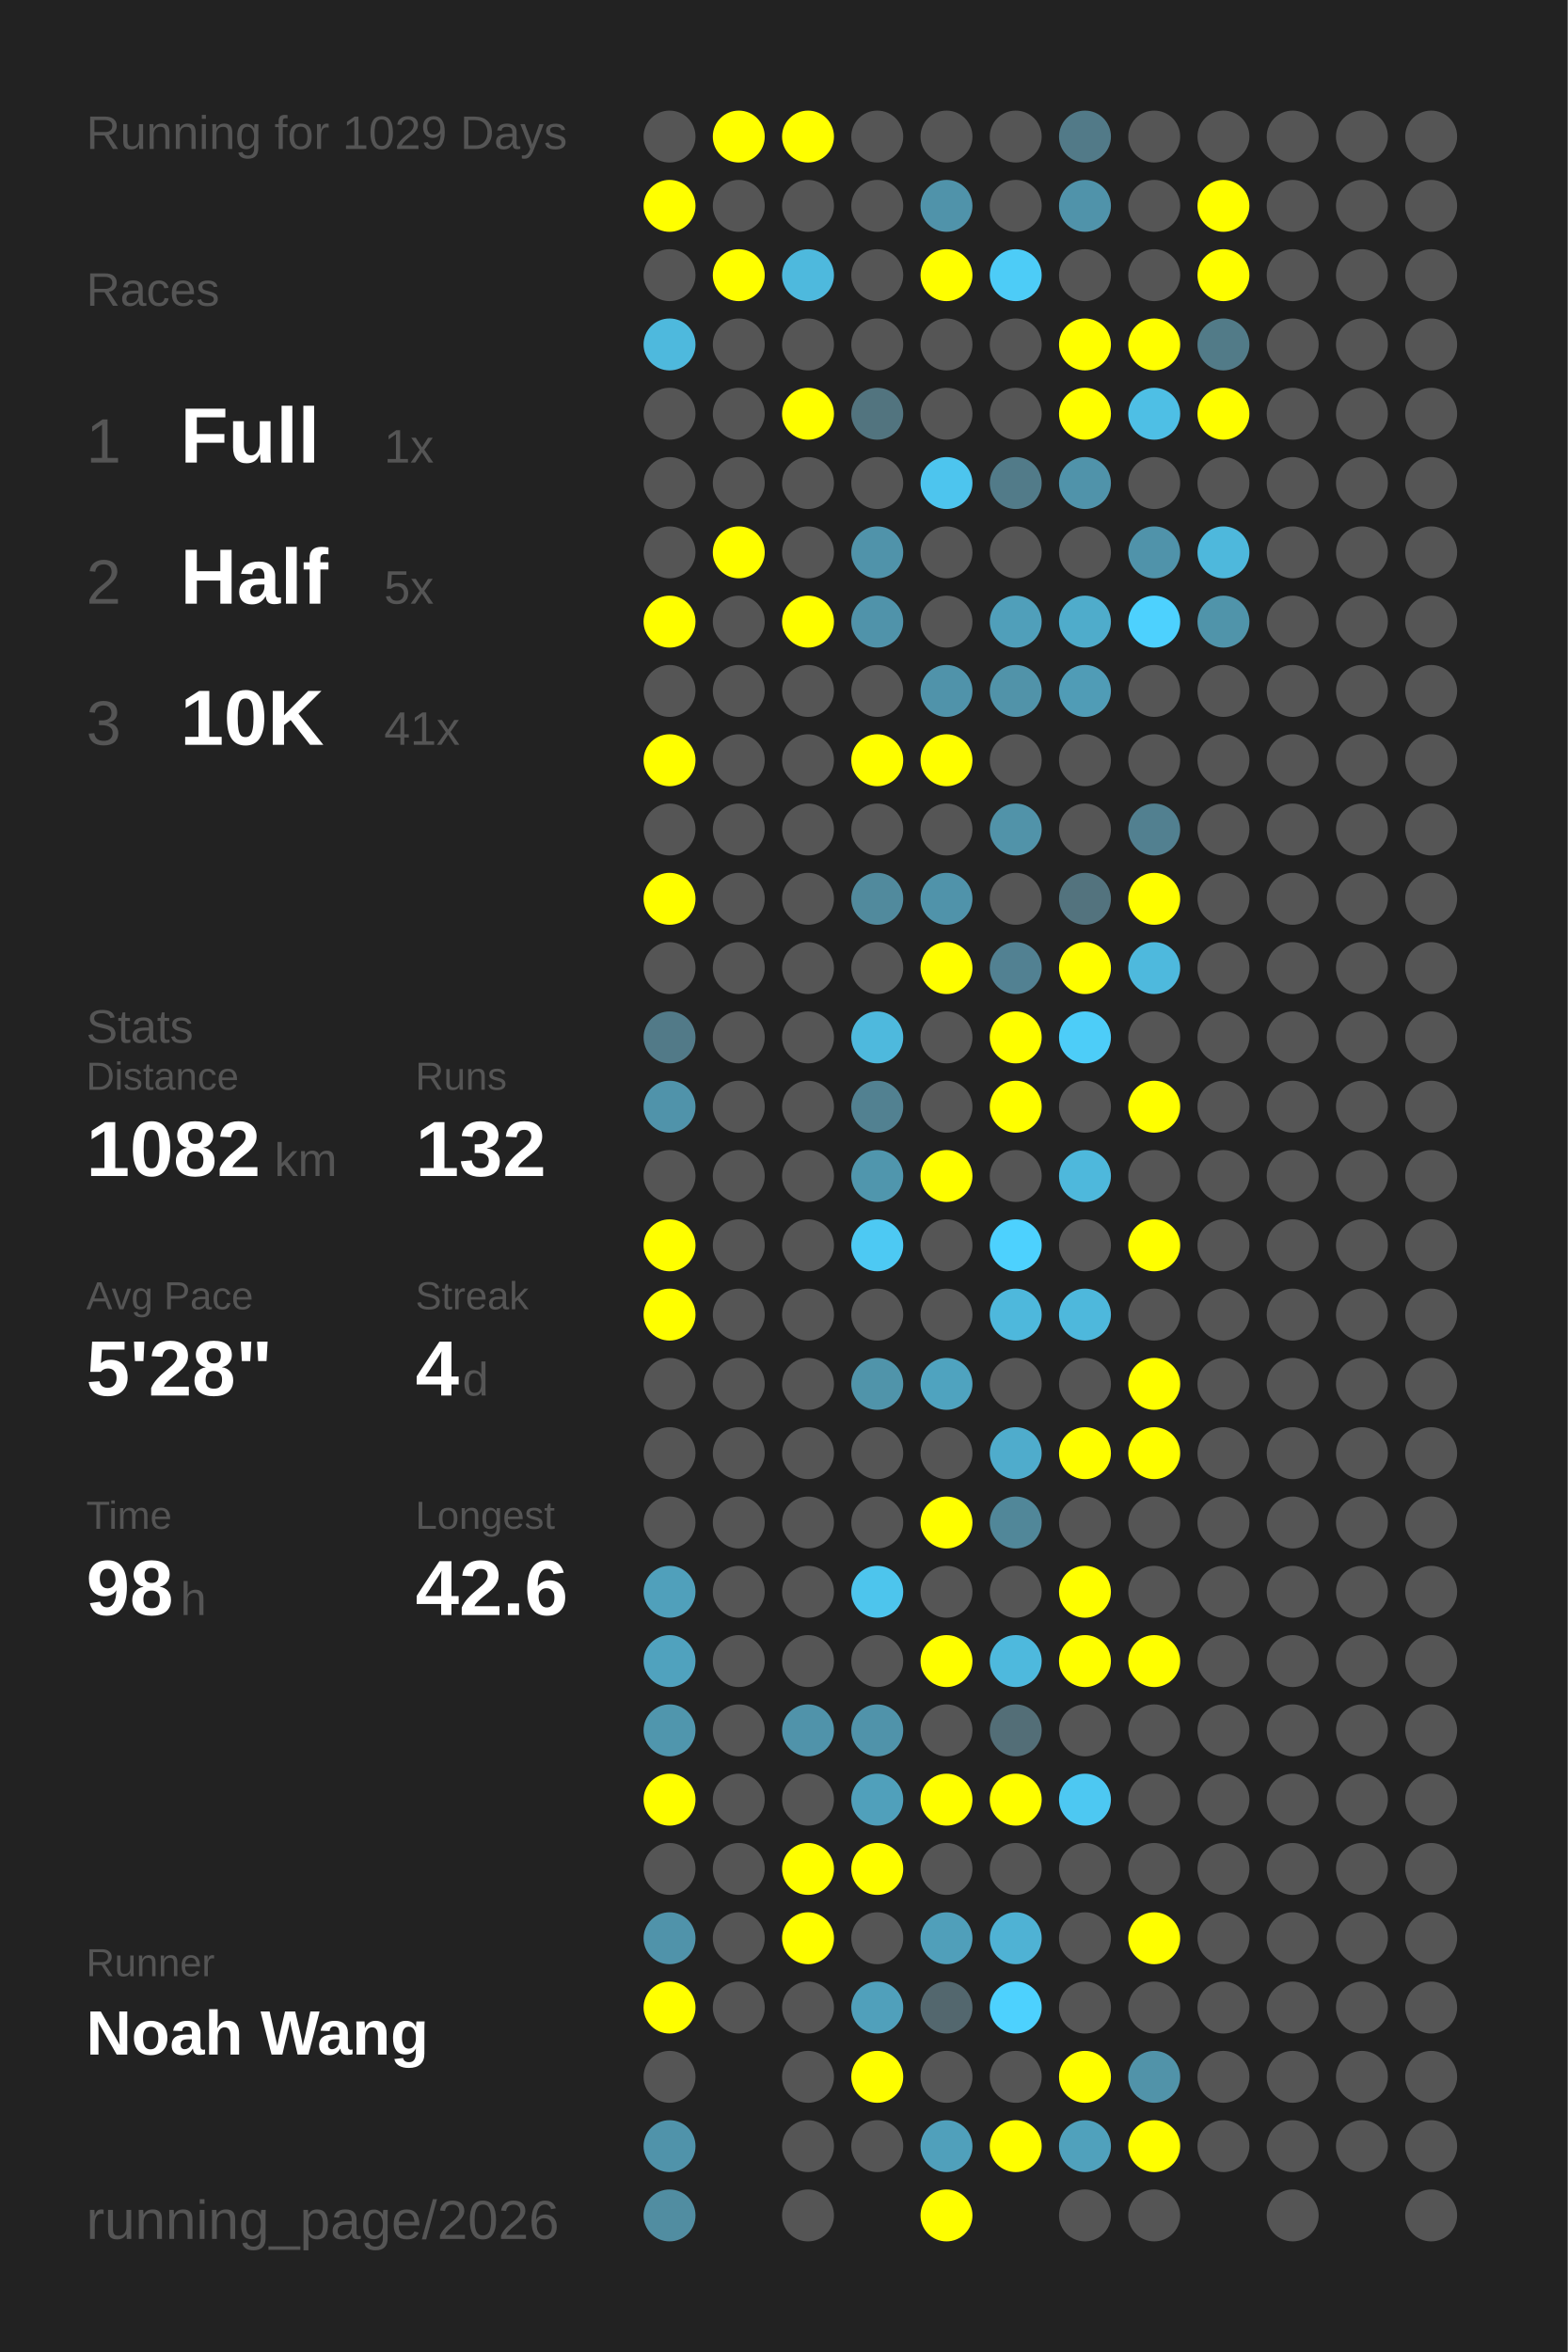
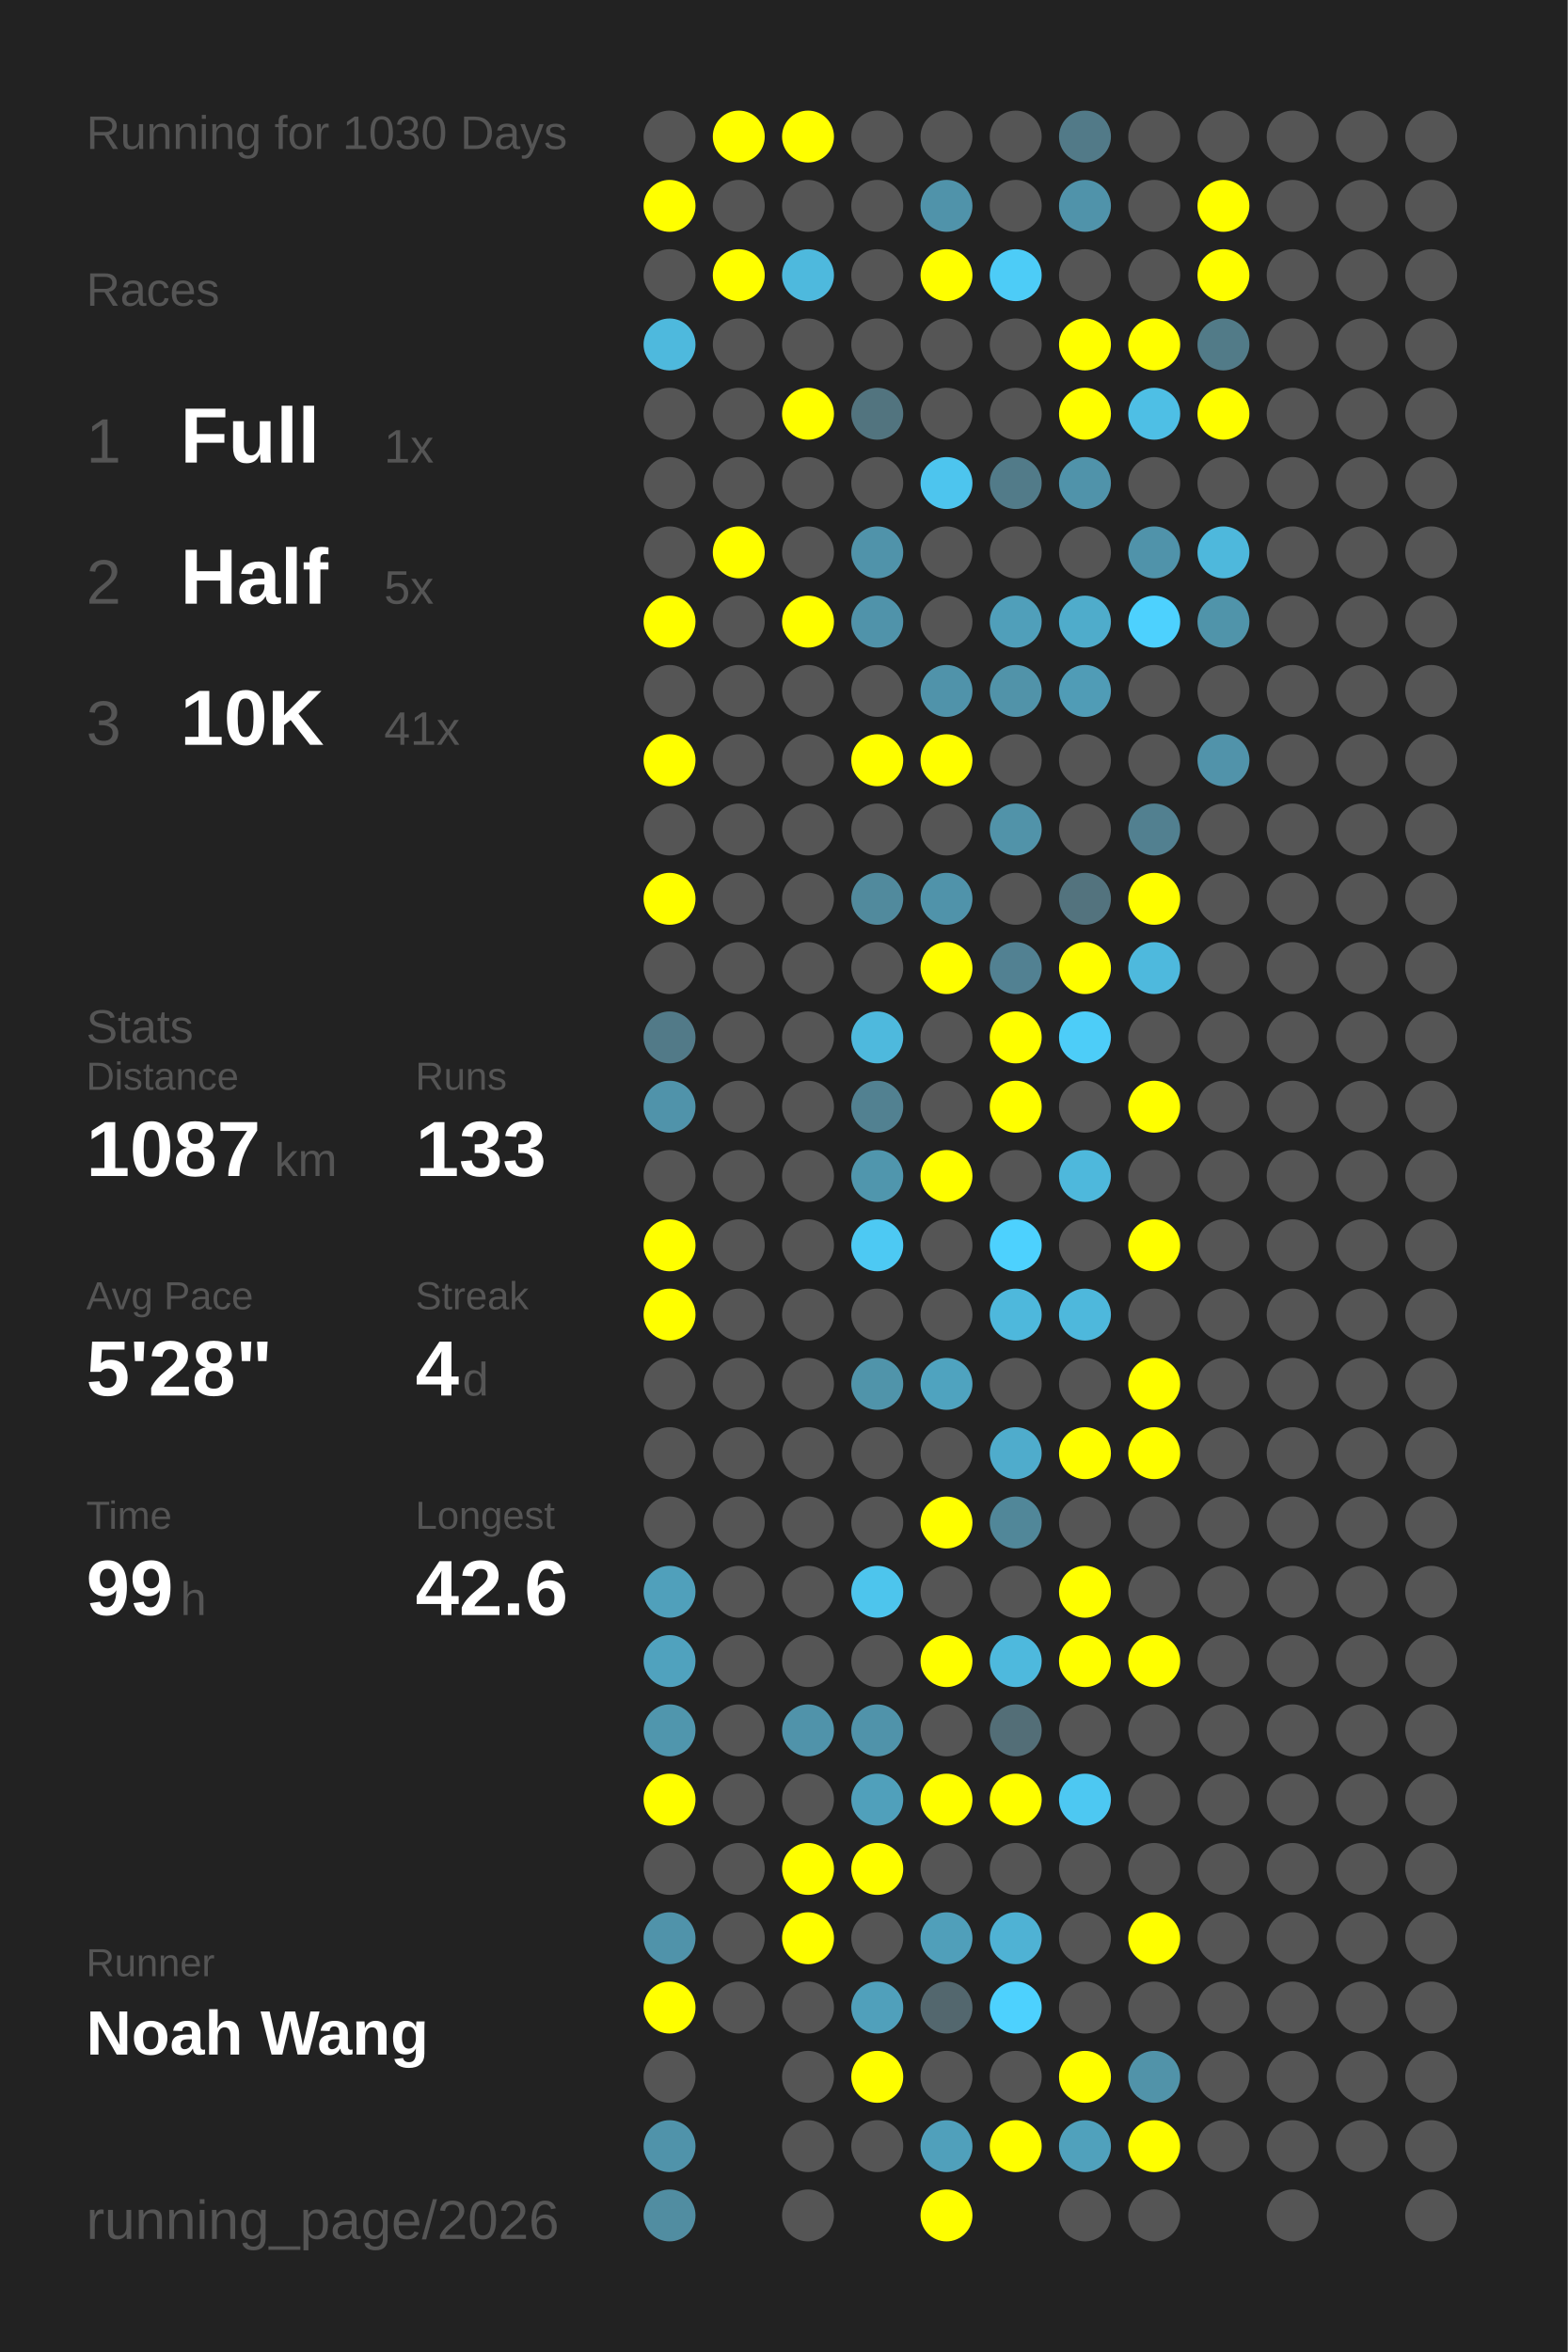
<svg xmlns="http://www.w3.org/2000/svg" baseProfile="full" height="300mm" version="1.1" viewBox="0,0,200,300" width="200mm">
  <defs />
  <rect fill="#222222" height="300" width="200" x="0" y="0" />
-   <text fill="#555555" style="font-size:6px; font-family:Arial;" x="11" y="19">Running for 1029 Days</text>
+   <text fill="#555555" style="font-size:6px; font-family:Arial;" x="11" y="19">Running for 1030 Days</text>
  <text fill="#555555" style="font-size:6px; font-family:Arial;" x="11" y="39">Races</text>
  <text fill="#555555" style="font-size:8px; font-family:Arial;" x="11" y="59">1</text>
  <text fill="#FFFFFF" style="font-size:10px; font-family:Arial; font-weight:bold;" x="23" y="59">Full</text>
  <text fill="#555555" style="font-size:6px; font-family:Arial;" x="49" y="59">1x</text>
  <text fill="#555555" style="font-size:8px; font-family:Arial;" x="11" y="77">2</text>
  <text fill="#FFFFFF" style="font-size:10px; font-family:Arial; font-weight:bold;" x="23" y="77">Half</text>
  <text fill="#555555" style="font-size:6px; font-family:Arial;" x="49" y="77">5x</text>
  <text fill="#555555" style="font-size:8px; font-family:Arial;" x="11" y="95">3</text>
  <text fill="#FFFFFF" style="font-size:10px; font-family:Arial; font-weight:bold;" x="23" y="95">10K</text>
  <text fill="#555555" style="font-size:6px; font-family:Arial;" x="49" y="95">41x</text>
  <text fill="#555555" style="font-size:6px; font-family:Arial;" x="11" y="133">Stats</text>
  <text fill="#555555" style="font-size:5px; font-family:Arial;" x="11" y="139">Distance</text>
-   <text fill="#FFFFFF" style="font-size:10px; font-family:Arial; font-weight:bold;" x="11" y="150">1082</text>
+   <text fill="#FFFFFF" style="font-size:10px; font-family:Arial; font-weight:bold;" x="11" y="150">1087</text>
  <text fill="#555555" style="font-size:6px; font-family:Arial;" x="35" y="150">km</text>
  <text fill="#555555" style="font-size:5px; font-family:Arial;" x="53" y="139">Runs</text>
-   <text fill="#FFFFFF" style="font-size:10px; font-family:Arial; font-weight:bold;" x="53" y="150">132</text>
+   <text fill="#FFFFFF" style="font-size:10px; font-family:Arial; font-weight:bold;" x="53" y="150">133</text>
  <text fill="#555555" style="font-size:5px; font-family:Arial;" x="11" y="167">Avg Pace</text>
  <text fill="#FFFFFF" style="font-size:10px; font-family:Arial; font-weight:bold;" x="11" y="178">5'28"</text>
  <text fill="#555555" style="font-size:5px; font-family:Arial;" x="53" y="167">Streak</text>
  <text fill="#FFFFFF" style="font-size:10px; font-family:Arial; font-weight:bold;" x="53" y="178">4</text>
  <text fill="#555555" style="font-size:6px; font-family:Arial;" x="59" y="178">d</text>
  <text fill="#555555" style="font-size:5px; font-family:Arial;" x="11" y="195">Time</text>
-   <text fill="#FFFFFF" style="font-size:10px; font-family:Arial; font-weight:bold;" x="11" y="206">98</text>
+   <text fill="#FFFFFF" style="font-size:10px; font-family:Arial; font-weight:bold;" x="11" y="206">99</text>
  <text fill="#555555" style="font-size:6px; font-family:Arial;" x="23" y="206">h</text>
  <text fill="#555555" style="font-size:5px; font-family:Arial;" x="53" y="195">Longest</text>
  <text fill="#FFFFFF" style="font-size:10px; font-family:Arial; font-weight:bold;" x="53" y="206">42.6</text>
  <text fill="#555555" style="font-size:5px; font-family:Arial;" x="11" y="252.065">Runner</text>
  <text fill="#FFFFFF" style="font-size:8px; font-family:Arial; font-weight:bold;" x="11" y="262.065">Noah Wang</text>
  <text fill="#555555" style="font-size:7px; font-family:Arial;" x="11" y="285.581">running_page/2026</text>
  <circle cx="85.417" cy="17.419" fill="#555555" r="3.312" />
  <circle cx="85.417" cy="26.258" fill="#FFFF00" r="3.312" />
  <circle cx="85.417" cy="35.097" fill="#555555" r="3.312" />
  <circle cx="85.417" cy="43.935" fill="#4eb9dd" r="3.312" />
  <circle cx="85.417" cy="52.774" fill="#555555" r="3.312" />
  <circle cx="85.417" cy="61.613" fill="#555555" r="3.312" />
  <circle cx="85.417" cy="70.452" fill="#555555" r="3.312" />
  <circle cx="85.417" cy="79.29" fill="#FFFF00" r="3.312" />
  <circle cx="85.417" cy="88.129" fill="#555555" r="3.312" />
  <circle cx="85.417" cy="96.968" fill="#FFFF00" r="3.312" />
  <circle cx="85.417" cy="105.806" fill="#555555" r="3.312" />
  <circle cx="85.417" cy="114.645" fill="#FFFF00" r="3.312" />
  <circle cx="85.417" cy="123.484" fill="#555555" r="3.312" />
  <circle cx="85.417" cy="132.323" fill="#527a88" r="3.312" />
  <circle cx="85.417" cy="141.161" fill="#5093aa" r="3.312" />
  <circle cx="85.417" cy="150" fill="#555555" r="3.312" />
  <circle cx="85.417" cy="158.839" fill="#FFFF00" r="3.312" />
  <circle cx="85.417" cy="167.677" fill="#FFFF00" r="3.312" />
  <circle cx="85.417" cy="176.516" fill="#555555" r="3.312" />
  <circle cx="85.417" cy="185.355" fill="#555555" r="3.312" />
  <circle cx="85.417" cy="194.194" fill="#555555" r="3.312" />
  <circle cx="85.417" cy="203.032" fill="#50a0bb" r="3.312" />
  <circle cx="85.417" cy="211.871" fill="#50a2be" r="3.312" />
  <circle cx="85.417" cy="220.71" fill="#5096ad" r="3.312" />
  <circle cx="85.417" cy="229.548" fill="#FFFF00" r="3.312" />
  <circle cx="85.417" cy="238.387" fill="#555555" r="3.312" />
  <circle cx="85.417" cy="247.226" fill="#5093aa" r="3.312" />
  <circle cx="85.417" cy="256.065" fill="#FFFF00" r="3.312" />
  <circle cx="85.417" cy="264.903" fill="#555555" r="3.312" />
  <circle cx="85.417" cy="273.742" fill="#5093aa" r="3.312" />
  <circle cx="85.417" cy="282.581" fill="#518da1" r="3.312" />
  <circle cx="94.25" cy="17.419" fill="#FFFF00" r="3.312" />
  <circle cx="94.25" cy="26.258" fill="#555555" r="3.312" />
  <circle cx="94.25" cy="35.097" fill="#FFFF00" r="3.312" />
  <circle cx="94.25" cy="43.935" fill="#555555" r="3.312" />
  <circle cx="94.25" cy="52.774" fill="#555555" r="3.312" />
  <circle cx="94.25" cy="61.613" fill="#555555" r="3.312" />
  <circle cx="94.25" cy="70.452" fill="#FFFF00" r="3.312" />
  <circle cx="94.25" cy="79.29" fill="#555555" r="3.312" />
  <circle cx="94.25" cy="88.129" fill="#555555" r="3.312" />
  <circle cx="94.25" cy="96.968" fill="#555555" r="3.312" />
  <circle cx="94.25" cy="105.806" fill="#555555" r="3.312" />
  <circle cx="94.25" cy="114.645" fill="#555555" r="3.312" />
  <circle cx="94.25" cy="123.484" fill="#555555" r="3.312" />
  <circle cx="94.25" cy="132.323" fill="#555555" r="3.312" />
  <circle cx="94.25" cy="141.161" fill="#555555" r="3.312" />
  <circle cx="94.25" cy="150" fill="#555555" r="3.312" />
  <circle cx="94.25" cy="158.839" fill="#555555" r="3.312" />
  <circle cx="94.25" cy="167.677" fill="#555555" r="3.312" />
  <circle cx="94.25" cy="176.516" fill="#555555" r="3.312" />
  <circle cx="94.25" cy="185.355" fill="#555555" r="3.312" />
  <circle cx="94.25" cy="194.194" fill="#555555" r="3.312" />
  <circle cx="94.25" cy="203.032" fill="#555555" r="3.312" />
  <circle cx="94.25" cy="211.871" fill="#555555" r="3.312" />
  <circle cx="94.25" cy="220.71" fill="#555555" r="3.312" />
  <circle cx="94.25" cy="229.548" fill="#555555" r="3.312" />
  <circle cx="94.25" cy="238.387" fill="#555555" r="3.312" />
  <circle cx="94.25" cy="247.226" fill="#555555" r="3.312" />
  <circle cx="94.25" cy="256.065" fill="#555555" r="3.312" />
  <circle cx="103.083" cy="17.419" fill="#FFFF00" r="3.312" />
  <circle cx="103.083" cy="26.258" fill="#555555" r="3.312" />
  <circle cx="103.083" cy="35.097" fill="#4eb9dd" r="3.312" />
  <circle cx="103.083" cy="43.935" fill="#555555" r="3.312" />
  <circle cx="103.083" cy="52.774" fill="#FFFF00" r="3.312" />
  <circle cx="103.083" cy="61.613" fill="#555555" r="3.312" />
  <circle cx="103.083" cy="70.452" fill="#555555" r="3.312" />
  <circle cx="103.083" cy="79.29" fill="#FFFF00" r="3.312" />
  <circle cx="103.083" cy="88.129" fill="#555555" r="3.312" />
  <circle cx="103.083" cy="96.968" fill="#555555" r="3.312" />
  <circle cx="103.083" cy="105.806" fill="#555555" r="3.312" />
  <circle cx="103.083" cy="114.645" fill="#555555" r="3.312" />
  <circle cx="103.083" cy="123.484" fill="#555555" r="3.312" />
  <circle cx="103.083" cy="132.323" fill="#555555" r="3.312" />
  <circle cx="103.083" cy="141.161" fill="#555555" r="3.312" />
  <circle cx="103.083" cy="150" fill="#555555" r="3.312" />
  <circle cx="103.083" cy="158.839" fill="#555555" r="3.312" />
  <circle cx="103.083" cy="167.677" fill="#555555" r="3.312" />
  <circle cx="103.083" cy="176.516" fill="#555555" r="3.312" />
  <circle cx="103.083" cy="185.355" fill="#555555" r="3.312" />
  <circle cx="103.083" cy="194.194" fill="#555555" r="3.312" />
  <circle cx="103.083" cy="203.032" fill="#555555" r="3.312" />
  <circle cx="103.083" cy="211.871" fill="#555555" r="3.312" />
  <circle cx="103.083" cy="220.71" fill="#5093aa" r="3.312" />
  <circle cx="103.083" cy="229.548" fill="#555555" r="3.312" />
  <circle cx="103.083" cy="238.387" fill="#FFFF00" r="3.312" />
  <circle cx="103.083" cy="247.226" fill="#FFFF00" r="3.312" />
  <circle cx="103.083" cy="256.065" fill="#555555" r="3.312" />
  <circle cx="103.083" cy="264.903" fill="#555555" r="3.312" />
  <circle cx="103.083" cy="273.742" fill="#555555" r="3.312" />
  <circle cx="103.083" cy="282.581" fill="#555555" r="3.312" />
  <circle cx="111.917" cy="17.419" fill="#555555" r="3.312" />
  <circle cx="111.917" cy="26.258" fill="#555555" r="3.312" />
  <circle cx="111.917" cy="35.097" fill="#555555" r="3.312" />
  <circle cx="111.917" cy="43.935" fill="#555555" r="3.312" />
  <circle cx="111.917" cy="52.774" fill="#52747f" r="3.312" />
  <circle cx="111.917" cy="61.613" fill="#555555" r="3.312" />
  <circle cx="111.917" cy="70.452" fill="#5093aa" r="3.312" />
  <circle cx="111.917" cy="79.29" fill="#5093aa" r="3.312" />
  <circle cx="111.917" cy="88.129" fill="#555555" r="3.312" />
  <circle cx="111.917" cy="96.968" fill="#FFFF00" r="3.312" />
  <circle cx="111.917" cy="105.806" fill="#555555" r="3.312" />
  <circle cx="111.917" cy="114.645" fill="#518a9d" r="3.312" />
  <circle cx="111.917" cy="123.484" fill="#555555" r="3.312" />
  <circle cx="111.917" cy="132.323" fill="#4eb9dd" r="3.312" />
  <circle cx="111.917" cy="141.161" fill="#528191" r="3.312" />
  <circle cx="111.917" cy="150" fill="#5096ad" r="3.312" />
  <circle cx="111.917" cy="158.839" fill="#4dc9f3" r="3.312" />
  <circle cx="111.917" cy="167.677" fill="#555555" r="3.312" />
  <circle cx="111.917" cy="176.516" fill="#5094aa" r="3.312" />
  <circle cx="111.917" cy="185.355" fill="#555555" r="3.312" />
  <circle cx="111.917" cy="194.194" fill="#555555" r="3.312" />
  <circle cx="111.917" cy="203.032" fill="#4dc5ed" r="3.312" />
  <circle cx="111.917" cy="211.871" fill="#555555" r="3.312" />
  <circle cx="111.917" cy="220.71" fill="#5093aa" r="3.312" />
  <circle cx="111.917" cy="229.548" fill="#50a0bb" r="3.312" />
  <circle cx="111.917" cy="238.387" fill="#FFFF00" r="3.312" />
  <circle cx="111.917" cy="247.226" fill="#555555" r="3.312" />
  <circle cx="111.917" cy="256.065" fill="#50a0bb" r="3.312" />
  <circle cx="111.917" cy="264.903" fill="#FFFF00" r="3.312" />
  <circle cx="111.917" cy="273.742" fill="#555555" r="3.312" />
  <circle cx="120.75" cy="17.419" fill="#555555" r="3.312" />
  <circle cx="120.75" cy="26.258" fill="#5093aa" r="3.312" />
  <circle cx="120.75" cy="35.097" fill="#FFFF00" r="3.312" />
  <circle cx="120.75" cy="43.935" fill="#555555" r="3.312" />
  <circle cx="120.75" cy="52.774" fill="#555555" r="3.312" />
  <circle cx="120.75" cy="61.613" fill="#4dc5ee" r="3.312" />
  <circle cx="120.75" cy="70.452" fill="#555555" r="3.312" />
  <circle cx="120.75" cy="79.29" fill="#555555" r="3.312" />
  <circle cx="120.75" cy="88.129" fill="#5093aa" r="3.312" />
  <circle cx="120.75" cy="96.968" fill="#FFFF00" r="3.312" />
  <circle cx="120.75" cy="105.806" fill="#555555" r="3.312" />
  <circle cx="120.75" cy="114.645" fill="#5093aa" r="3.312" />
  <circle cx="120.75" cy="123.484" fill="#FFFF00" r="3.312" />
  <circle cx="120.75" cy="132.323" fill="#555555" r="3.312" />
  <circle cx="120.75" cy="141.161" fill="#555555" r="3.312" />
  <circle cx="120.75" cy="150" fill="#FFFF00" r="3.312" />
  <circle cx="120.75" cy="158.839" fill="#555555" r="3.312" />
  <circle cx="120.75" cy="167.677" fill="#555555" r="3.312" />
  <circle cx="120.75" cy="176.516" fill="#4fa3bf" r="3.312" />
  <circle cx="120.75" cy="185.355" fill="#555555" r="3.312" />
  <circle cx="120.75" cy="194.194" fill="#FFFF00" r="3.312" />
  <circle cx="120.75" cy="203.032" fill="#555555" r="3.312" />
  <circle cx="120.75" cy="211.871" fill="#FFFF00" r="3.312" />
  <circle cx="120.75" cy="220.71" fill="#555555" r="3.312" />
  <circle cx="120.75" cy="229.548" fill="#FFFF00" r="3.312" />
  <circle cx="120.75" cy="238.387" fill="#555555" r="3.312" />
  <circle cx="120.75" cy="247.226" fill="#509fba" r="3.312" />
  <circle cx="120.75" cy="256.065" fill="#53676e" r="3.312" />
  <circle cx="120.75" cy="264.903" fill="#555555" r="3.312" />
  <circle cx="120.75" cy="273.742" fill="#50a0bb" r="3.312" />
  <circle cx="120.75" cy="282.581" fill="#FFFF00" r="3.312" />
  <circle cx="129.583" cy="17.419" fill="#555555" r="3.312" />
  <circle cx="129.583" cy="26.258" fill="#555555" r="3.312" />
  <circle cx="129.583" cy="35.097" fill="#4dccf7" r="3.312" />
  <circle cx="129.583" cy="43.935" fill="#555555" r="3.312" />
  <circle cx="129.583" cy="52.774" fill="#555555" r="3.312" />
  <circle cx="129.583" cy="61.613" fill="#527b89" r="3.312" />
  <circle cx="129.583" cy="70.452" fill="#555555" r="3.312" />
  <circle cx="129.583" cy="79.29" fill="#509fba" r="3.312" />
  <circle cx="129.583" cy="88.129" fill="#5193a9" r="3.312" />
  <circle cx="129.583" cy="96.968" fill="#555555" r="3.312" />
  <circle cx="129.583" cy="105.806" fill="#5193a9" r="3.312" />
  <circle cx="129.583" cy="114.645" fill="#555555" r="3.312" />
  <circle cx="129.583" cy="123.484" fill="#528192" r="3.312" />
  <circle cx="129.583" cy="132.323" fill="#FFFF00" r="3.312" />
  <circle cx="129.583" cy="141.161" fill="#FFFF00" r="3.312" />
  <circle cx="129.583" cy="150" fill="#555555" r="3.312" />
  <circle cx="129.583" cy="158.839" fill="#4dd1fe" r="3.312" />
  <circle cx="129.583" cy="167.677" fill="#4eb8dc" r="3.312" />
  <circle cx="129.583" cy="176.516" fill="#555555" r="3.312" />
  <circle cx="129.583" cy="185.355" fill="#4faccc" r="3.312" />
  <circle cx="129.583" cy="194.194" fill="#518799" r="3.312" />
  <circle cx="129.583" cy="203.032" fill="#555555" r="3.312" />
  <circle cx="129.583" cy="211.871" fill="#4eb9dd" r="3.312" />
  <circle cx="129.583" cy="220.71" fill="#536e77" r="3.312" />
  <circle cx="129.583" cy="229.548" fill="#FFFF00" r="3.312" />
  <circle cx="129.583" cy="238.387" fill="#555555" r="3.312" />
  <circle cx="129.583" cy="247.226" fill="#4fb2d4" r="3.312" />
  <circle cx="129.583" cy="256.065" fill="#4dd1fe" r="3.312" />
  <circle cx="129.583" cy="264.903" fill="#555555" r="3.312" />
  <circle cx="129.583" cy="273.742" fill="#FFFF00" r="3.312" />
  <circle cx="138.417" cy="17.419" fill="#527a88" r="3.312" />
  <circle cx="138.417" cy="26.258" fill="#5093aa" r="3.312" />
  <circle cx="138.417" cy="35.097" fill="#555555" r="3.312" />
  <circle cx="138.417" cy="43.935" fill="#FFFF00" r="3.312" />
  <circle cx="138.417" cy="52.774" fill="#FFFF00" r="3.312" />
  <circle cx="138.417" cy="61.613" fill="#5093aa" r="3.312" />
  <circle cx="138.417" cy="70.452" fill="#555555" r="3.312" />
  <circle cx="138.417" cy="79.29" fill="#4faccb" r="3.312" />
  <circle cx="138.417" cy="88.129" fill="#509cb6" r="3.312" />
  <circle cx="138.417" cy="96.968" fill="#555555" r="3.312" />
  <circle cx="138.417" cy="105.806" fill="#555555" r="3.312" />
  <circle cx="138.417" cy="114.645" fill="#53737e" r="3.312" />
  <circle cx="138.417" cy="123.484" fill="#FFFF00" r="3.312" />
  <circle cx="138.417" cy="132.323" fill="#4dcdf8" r="3.312" />
  <circle cx="138.417" cy="141.161" fill="#555555" r="3.312" />
  <circle cx="138.417" cy="150" fill="#4eb8dc" r="3.312" />
  <circle cx="138.417" cy="158.839" fill="#555555" r="3.312" />
  <circle cx="138.417" cy="167.677" fill="#4eb8dc" r="3.312" />
  <circle cx="138.417" cy="176.516" fill="#555555" r="3.312" />
  <circle cx="138.417" cy="185.355" fill="#FFFF00" r="3.312" />
  <circle cx="138.417" cy="194.194" fill="#555555" r="3.312" />
  <circle cx="138.417" cy="203.032" fill="#FFFF00" r="3.312" />
  <circle cx="138.417" cy="211.871" fill="#FFFF00" r="3.312" />
  <circle cx="138.417" cy="220.71" fill="#555555" r="3.312" />
  <circle cx="138.417" cy="229.548" fill="#4dc8f2" r="3.312" />
  <circle cx="138.417" cy="238.387" fill="#555555" r="3.312" />
  <circle cx="138.417" cy="247.226" fill="#555555" r="3.312" />
  <circle cx="138.417" cy="256.065" fill="#555555" r="3.312" />
  <circle cx="138.417" cy="264.903" fill="#FFFF00" r="3.312" />
  <circle cx="138.417" cy="273.742" fill="#50a1bc" r="3.312" />
  <circle cx="138.417" cy="282.581" fill="#555555" r="3.312" />
  <circle cx="147.25" cy="17.419" fill="#555555" r="3.312" />
  <circle cx="147.25" cy="26.258" fill="#555555" r="3.312" />
  <circle cx="147.25" cy="35.097" fill="#555555" r="3.312" />
  <circle cx="147.25" cy="43.935" fill="#FFFF00" r="3.312" />
  <circle cx="147.25" cy="52.774" fill="#4ebfe5" r="3.312" />
  <circle cx="147.25" cy="61.613" fill="#555555" r="3.312" />
  <circle cx="147.25" cy="70.452" fill="#5093aa" r="3.312" />
  <circle cx="147.25" cy="79.29" fill="#4dd1fe" r="3.312" />
  <circle cx="147.25" cy="88.129" fill="#555555" r="3.312" />
  <circle cx="147.25" cy="96.968" fill="#555555" r="3.312" />
  <circle cx="147.25" cy="105.806" fill="#528090" r="3.312" />
  <circle cx="147.25" cy="114.645" fill="#FFFF00" r="3.312" />
  <circle cx="147.25" cy="123.484" fill="#4eb9dd" r="3.312" />
  <circle cx="147.25" cy="132.323" fill="#555555" r="3.312" />
  <circle cx="147.25" cy="141.161" fill="#FFFF00" r="3.312" />
  <circle cx="147.25" cy="150" fill="#555555" r="3.312" />
  <circle cx="147.25" cy="158.839" fill="#FFFF00" r="3.312" />
  <circle cx="147.25" cy="167.677" fill="#555555" r="3.312" />
  <circle cx="147.25" cy="176.516" fill="#FFFF00" r="3.312" />
  <circle cx="147.25" cy="185.355" fill="#FFFF00" r="3.312" />
  <circle cx="147.25" cy="194.194" fill="#555555" r="3.312" />
  <circle cx="147.25" cy="203.032" fill="#555555" r="3.312" />
  <circle cx="147.25" cy="211.871" fill="#FFFF00" r="3.312" />
  <circle cx="147.25" cy="220.71" fill="#555555" r="3.312" />
  <circle cx="147.25" cy="229.548" fill="#555555" r="3.312" />
  <circle cx="147.25" cy="238.387" fill="#555555" r="3.312" />
  <circle cx="147.25" cy="247.226" fill="#FFFF00" r="3.312" />
  <circle cx="147.25" cy="256.065" fill="#555555" r="3.312" />
  <circle cx="147.25" cy="264.903" fill="#5193a9" r="3.312" />
  <circle cx="147.25" cy="273.742" fill="#FFFF00" r="3.312" />
  <circle cx="147.25" cy="282.581" fill="#555555" r="3.312" />
  <circle cx="156.083" cy="17.419" fill="#555555" r="3.312" />
  <circle cx="156.083" cy="26.258" fill="#FFFF00" r="3.312" />
  <circle cx="156.083" cy="35.097" fill="#FFFF00" r="3.312" />
  <circle cx="156.083" cy="43.935" fill="#527b88" r="3.312" />
  <circle cx="156.083" cy="52.774" fill="#FFFF00" r="3.312" />
  <circle cx="156.083" cy="61.613" fill="#555555" r="3.312" />
  <circle cx="156.083" cy="70.452" fill="#4eb8dc" r="3.312" />
  <circle cx="156.083" cy="79.29" fill="#5094aa" r="3.312" />
  <circle cx="156.083" cy="88.129" fill="#555555" r="3.312" />
-   <circle cx="156.083" cy="96.968" fill="#555555" r="3.312" />
+   <circle cx="156.083" cy="96.968" fill="#5193aa" r="3.312" />
  <circle cx="156.083" cy="105.806" fill="#555555" r="3.312" />
  <circle cx="156.083" cy="114.645" fill="#555555" r="3.312" />
  <circle cx="156.083" cy="123.484" fill="#555555" r="3.312" />
  <circle cx="156.083" cy="132.323" fill="#555555" r="3.312" />
  <circle cx="156.083" cy="141.161" fill="#555555" r="3.312" />
  <circle cx="156.083" cy="150" fill="#555555" r="3.312" />
  <circle cx="156.083" cy="158.839" fill="#555555" r="3.312" />
  <circle cx="156.083" cy="167.677" fill="#555555" r="3.312" />
  <circle cx="156.083" cy="176.516" fill="#555555" r="3.312" />
  <circle cx="156.083" cy="185.355" fill="#555555" r="3.312" />
  <circle cx="156.083" cy="194.194" fill="#555555" r="3.312" />
  <circle cx="156.083" cy="203.032" fill="#555555" r="3.312" />
  <circle cx="156.083" cy="211.871" fill="#555555" r="3.312" />
  <circle cx="156.083" cy="220.71" fill="#555555" r="3.312" />
  <circle cx="156.083" cy="229.548" fill="#555555" r="3.312" />
  <circle cx="156.083" cy="238.387" fill="#555555" r="3.312" />
  <circle cx="156.083" cy="247.226" fill="#555555" r="3.312" />
  <circle cx="156.083" cy="256.065" fill="#555555" r="3.312" />
  <circle cx="156.083" cy="264.903" fill="#555555" r="3.312" />
  <circle cx="156.083" cy="273.742" fill="#555555" r="3.312" />
  <circle cx="164.917" cy="17.419" fill="#555555" r="3.312" />
  <circle cx="164.917" cy="26.258" fill="#555555" r="3.312" />
  <circle cx="164.917" cy="35.097" fill="#555555" r="3.312" />
  <circle cx="164.917" cy="43.935" fill="#555555" r="3.312" />
  <circle cx="164.917" cy="52.774" fill="#555555" r="3.312" />
  <circle cx="164.917" cy="61.613" fill="#555555" r="3.312" />
  <circle cx="164.917" cy="70.452" fill="#555555" r="3.312" />
  <circle cx="164.917" cy="79.29" fill="#555555" r="3.312" />
  <circle cx="164.917" cy="88.129" fill="#555555" r="3.312" />
  <circle cx="164.917" cy="96.968" fill="#555555" r="3.312" />
  <circle cx="164.917" cy="105.806" fill="#555555" r="3.312" />
  <circle cx="164.917" cy="114.645" fill="#555555" r="3.312" />
  <circle cx="164.917" cy="123.484" fill="#555555" r="3.312" />
  <circle cx="164.917" cy="132.323" fill="#555555" r="3.312" />
  <circle cx="164.917" cy="141.161" fill="#555555" r="3.312" />
  <circle cx="164.917" cy="150" fill="#555555" r="3.312" />
  <circle cx="164.917" cy="158.839" fill="#555555" r="3.312" />
  <circle cx="164.917" cy="167.677" fill="#555555" r="3.312" />
  <circle cx="164.917" cy="176.516" fill="#555555" r="3.312" />
  <circle cx="164.917" cy="185.355" fill="#555555" r="3.312" />
  <circle cx="164.917" cy="194.194" fill="#555555" r="3.312" />
  <circle cx="164.917" cy="203.032" fill="#555555" r="3.312" />
  <circle cx="164.917" cy="211.871" fill="#555555" r="3.312" />
  <circle cx="164.917" cy="220.71" fill="#555555" r="3.312" />
  <circle cx="164.917" cy="229.548" fill="#555555" r="3.312" />
  <circle cx="164.917" cy="238.387" fill="#555555" r="3.312" />
  <circle cx="164.917" cy="247.226" fill="#555555" r="3.312" />
  <circle cx="164.917" cy="256.065" fill="#555555" r="3.312" />
  <circle cx="164.917" cy="264.903" fill="#555555" r="3.312" />
  <circle cx="164.917" cy="273.742" fill="#555555" r="3.312" />
  <circle cx="164.917" cy="282.581" fill="#555555" r="3.312" />
  <circle cx="173.75" cy="17.419" fill="#555555" r="3.312" />
  <circle cx="173.75" cy="26.258" fill="#555555" r="3.312" />
  <circle cx="173.75" cy="35.097" fill="#555555" r="3.312" />
  <circle cx="173.75" cy="43.935" fill="#555555" r="3.312" />
  <circle cx="173.75" cy="52.774" fill="#555555" r="3.312" />
  <circle cx="173.75" cy="61.613" fill="#555555" r="3.312" />
  <circle cx="173.75" cy="70.452" fill="#555555" r="3.312" />
  <circle cx="173.75" cy="79.29" fill="#555555" r="3.312" />
  <circle cx="173.75" cy="88.129" fill="#555555" r="3.312" />
  <circle cx="173.75" cy="96.968" fill="#555555" r="3.312" />
  <circle cx="173.75" cy="105.806" fill="#555555" r="3.312" />
  <circle cx="173.75" cy="114.645" fill="#555555" r="3.312" />
  <circle cx="173.75" cy="123.484" fill="#555555" r="3.312" />
  <circle cx="173.75" cy="132.323" fill="#555555" r="3.312" />
  <circle cx="173.75" cy="141.161" fill="#555555" r="3.312" />
  <circle cx="173.75" cy="150" fill="#555555" r="3.312" />
  <circle cx="173.75" cy="158.839" fill="#555555" r="3.312" />
  <circle cx="173.75" cy="167.677" fill="#555555" r="3.312" />
  <circle cx="173.75" cy="176.516" fill="#555555" r="3.312" />
  <circle cx="173.75" cy="185.355" fill="#555555" r="3.312" />
  <circle cx="173.75" cy="194.194" fill="#555555" r="3.312" />
  <circle cx="173.75" cy="203.032" fill="#555555" r="3.312" />
  <circle cx="173.75" cy="211.871" fill="#555555" r="3.312" />
  <circle cx="173.75" cy="220.71" fill="#555555" r="3.312" />
  <circle cx="173.75" cy="229.548" fill="#555555" r="3.312" />
  <circle cx="173.75" cy="238.387" fill="#555555" r="3.312" />
  <circle cx="173.75" cy="247.226" fill="#555555" r="3.312" />
  <circle cx="173.75" cy="256.065" fill="#555555" r="3.312" />
  <circle cx="173.75" cy="264.903" fill="#555555" r="3.312" />
  <circle cx="173.75" cy="273.742" fill="#555555" r="3.312" />
  <circle cx="182.583" cy="17.419" fill="#555555" r="3.312" />
  <circle cx="182.583" cy="26.258" fill="#555555" r="3.312" />
  <circle cx="182.583" cy="35.097" fill="#555555" r="3.312" />
  <circle cx="182.583" cy="43.935" fill="#555555" r="3.312" />
  <circle cx="182.583" cy="52.774" fill="#555555" r="3.312" />
  <circle cx="182.583" cy="61.613" fill="#555555" r="3.312" />
  <circle cx="182.583" cy="70.452" fill="#555555" r="3.312" />
  <circle cx="182.583" cy="79.29" fill="#555555" r="3.312" />
  <circle cx="182.583" cy="88.129" fill="#555555" r="3.312" />
  <circle cx="182.583" cy="96.968" fill="#555555" r="3.312" />
  <circle cx="182.583" cy="105.806" fill="#555555" r="3.312" />
  <circle cx="182.583" cy="114.645" fill="#555555" r="3.312" />
  <circle cx="182.583" cy="123.484" fill="#555555" r="3.312" />
  <circle cx="182.583" cy="132.323" fill="#555555" r="3.312" />
  <circle cx="182.583" cy="141.161" fill="#555555" r="3.312" />
  <circle cx="182.583" cy="150" fill="#555555" r="3.312" />
  <circle cx="182.583" cy="158.839" fill="#555555" r="3.312" />
  <circle cx="182.583" cy="167.677" fill="#555555" r="3.312" />
  <circle cx="182.583" cy="176.516" fill="#555555" r="3.312" />
  <circle cx="182.583" cy="185.355" fill="#555555" r="3.312" />
  <circle cx="182.583" cy="194.194" fill="#555555" r="3.312" />
  <circle cx="182.583" cy="203.032" fill="#555555" r="3.312" />
  <circle cx="182.583" cy="211.871" fill="#555555" r="3.312" />
  <circle cx="182.583" cy="220.71" fill="#555555" r="3.312" />
  <circle cx="182.583" cy="229.548" fill="#555555" r="3.312" />
  <circle cx="182.583" cy="238.387" fill="#555555" r="3.312" />
  <circle cx="182.583" cy="247.226" fill="#555555" r="3.312" />
  <circle cx="182.583" cy="256.065" fill="#555555" r="3.312" />
  <circle cx="182.583" cy="264.903" fill="#555555" r="3.312" />
  <circle cx="182.583" cy="273.742" fill="#555555" r="3.312" />
  <circle cx="182.583" cy="282.581" fill="#555555" r="3.312" />
</svg>
